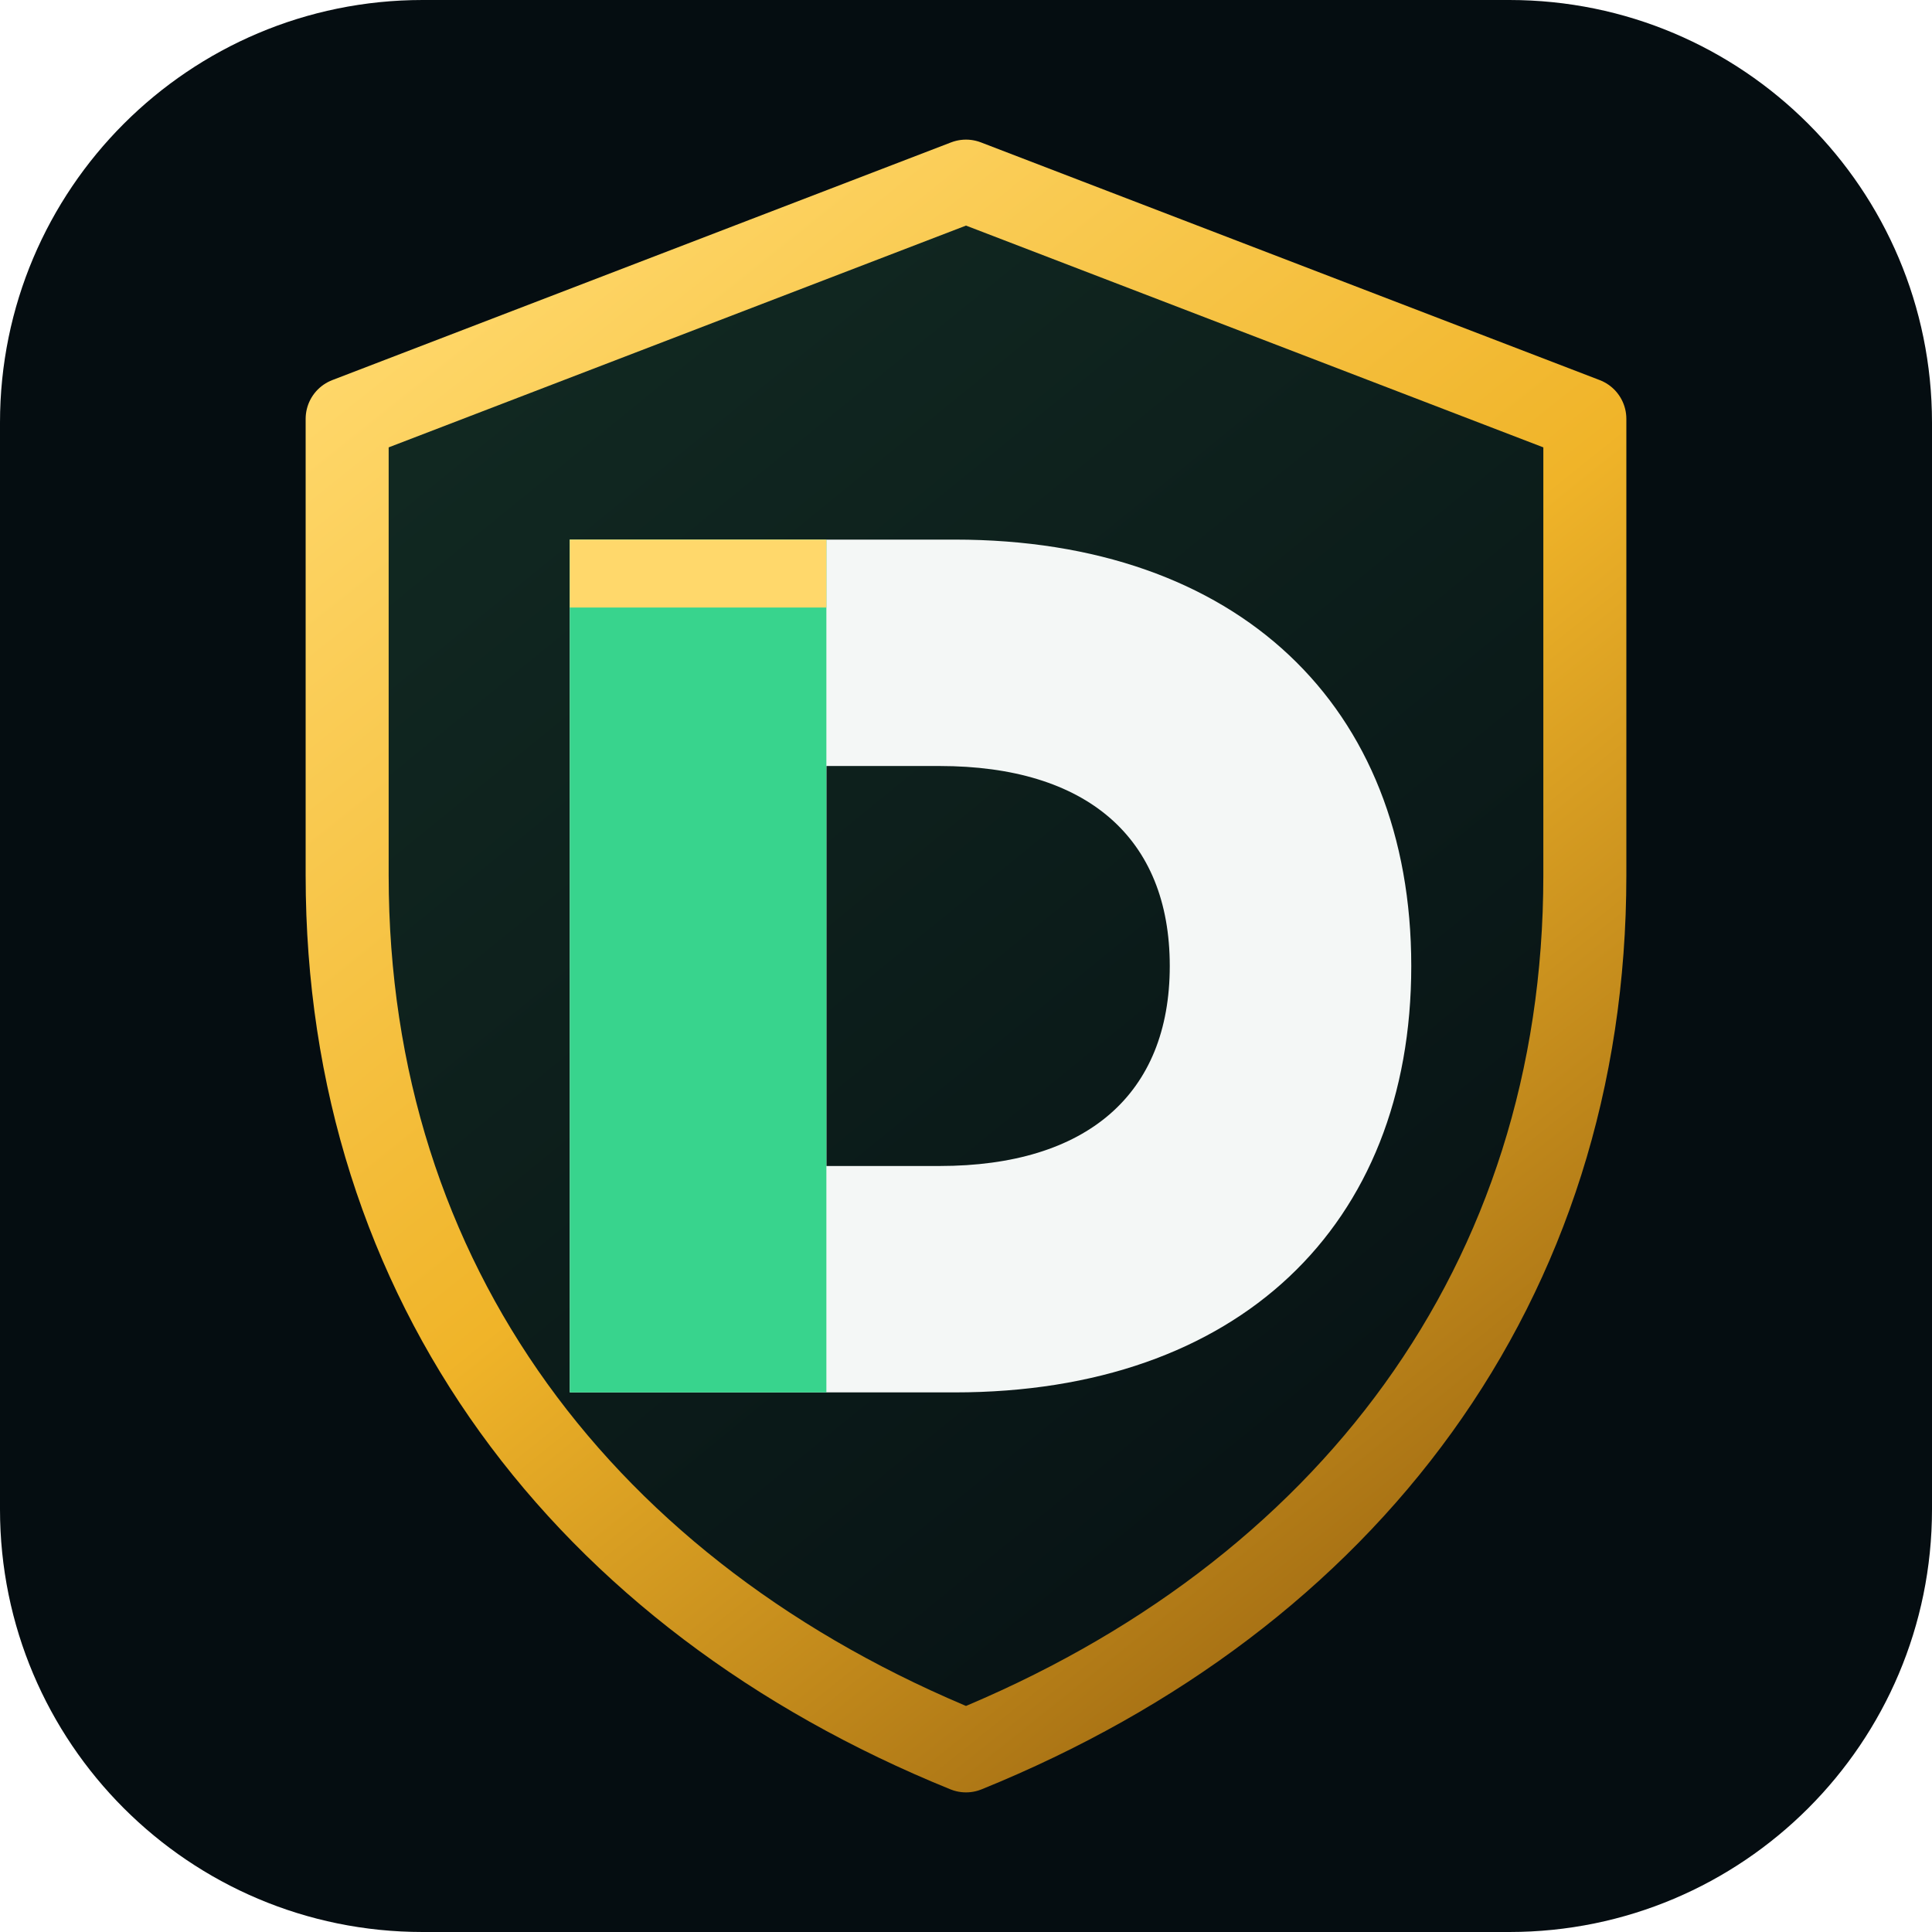
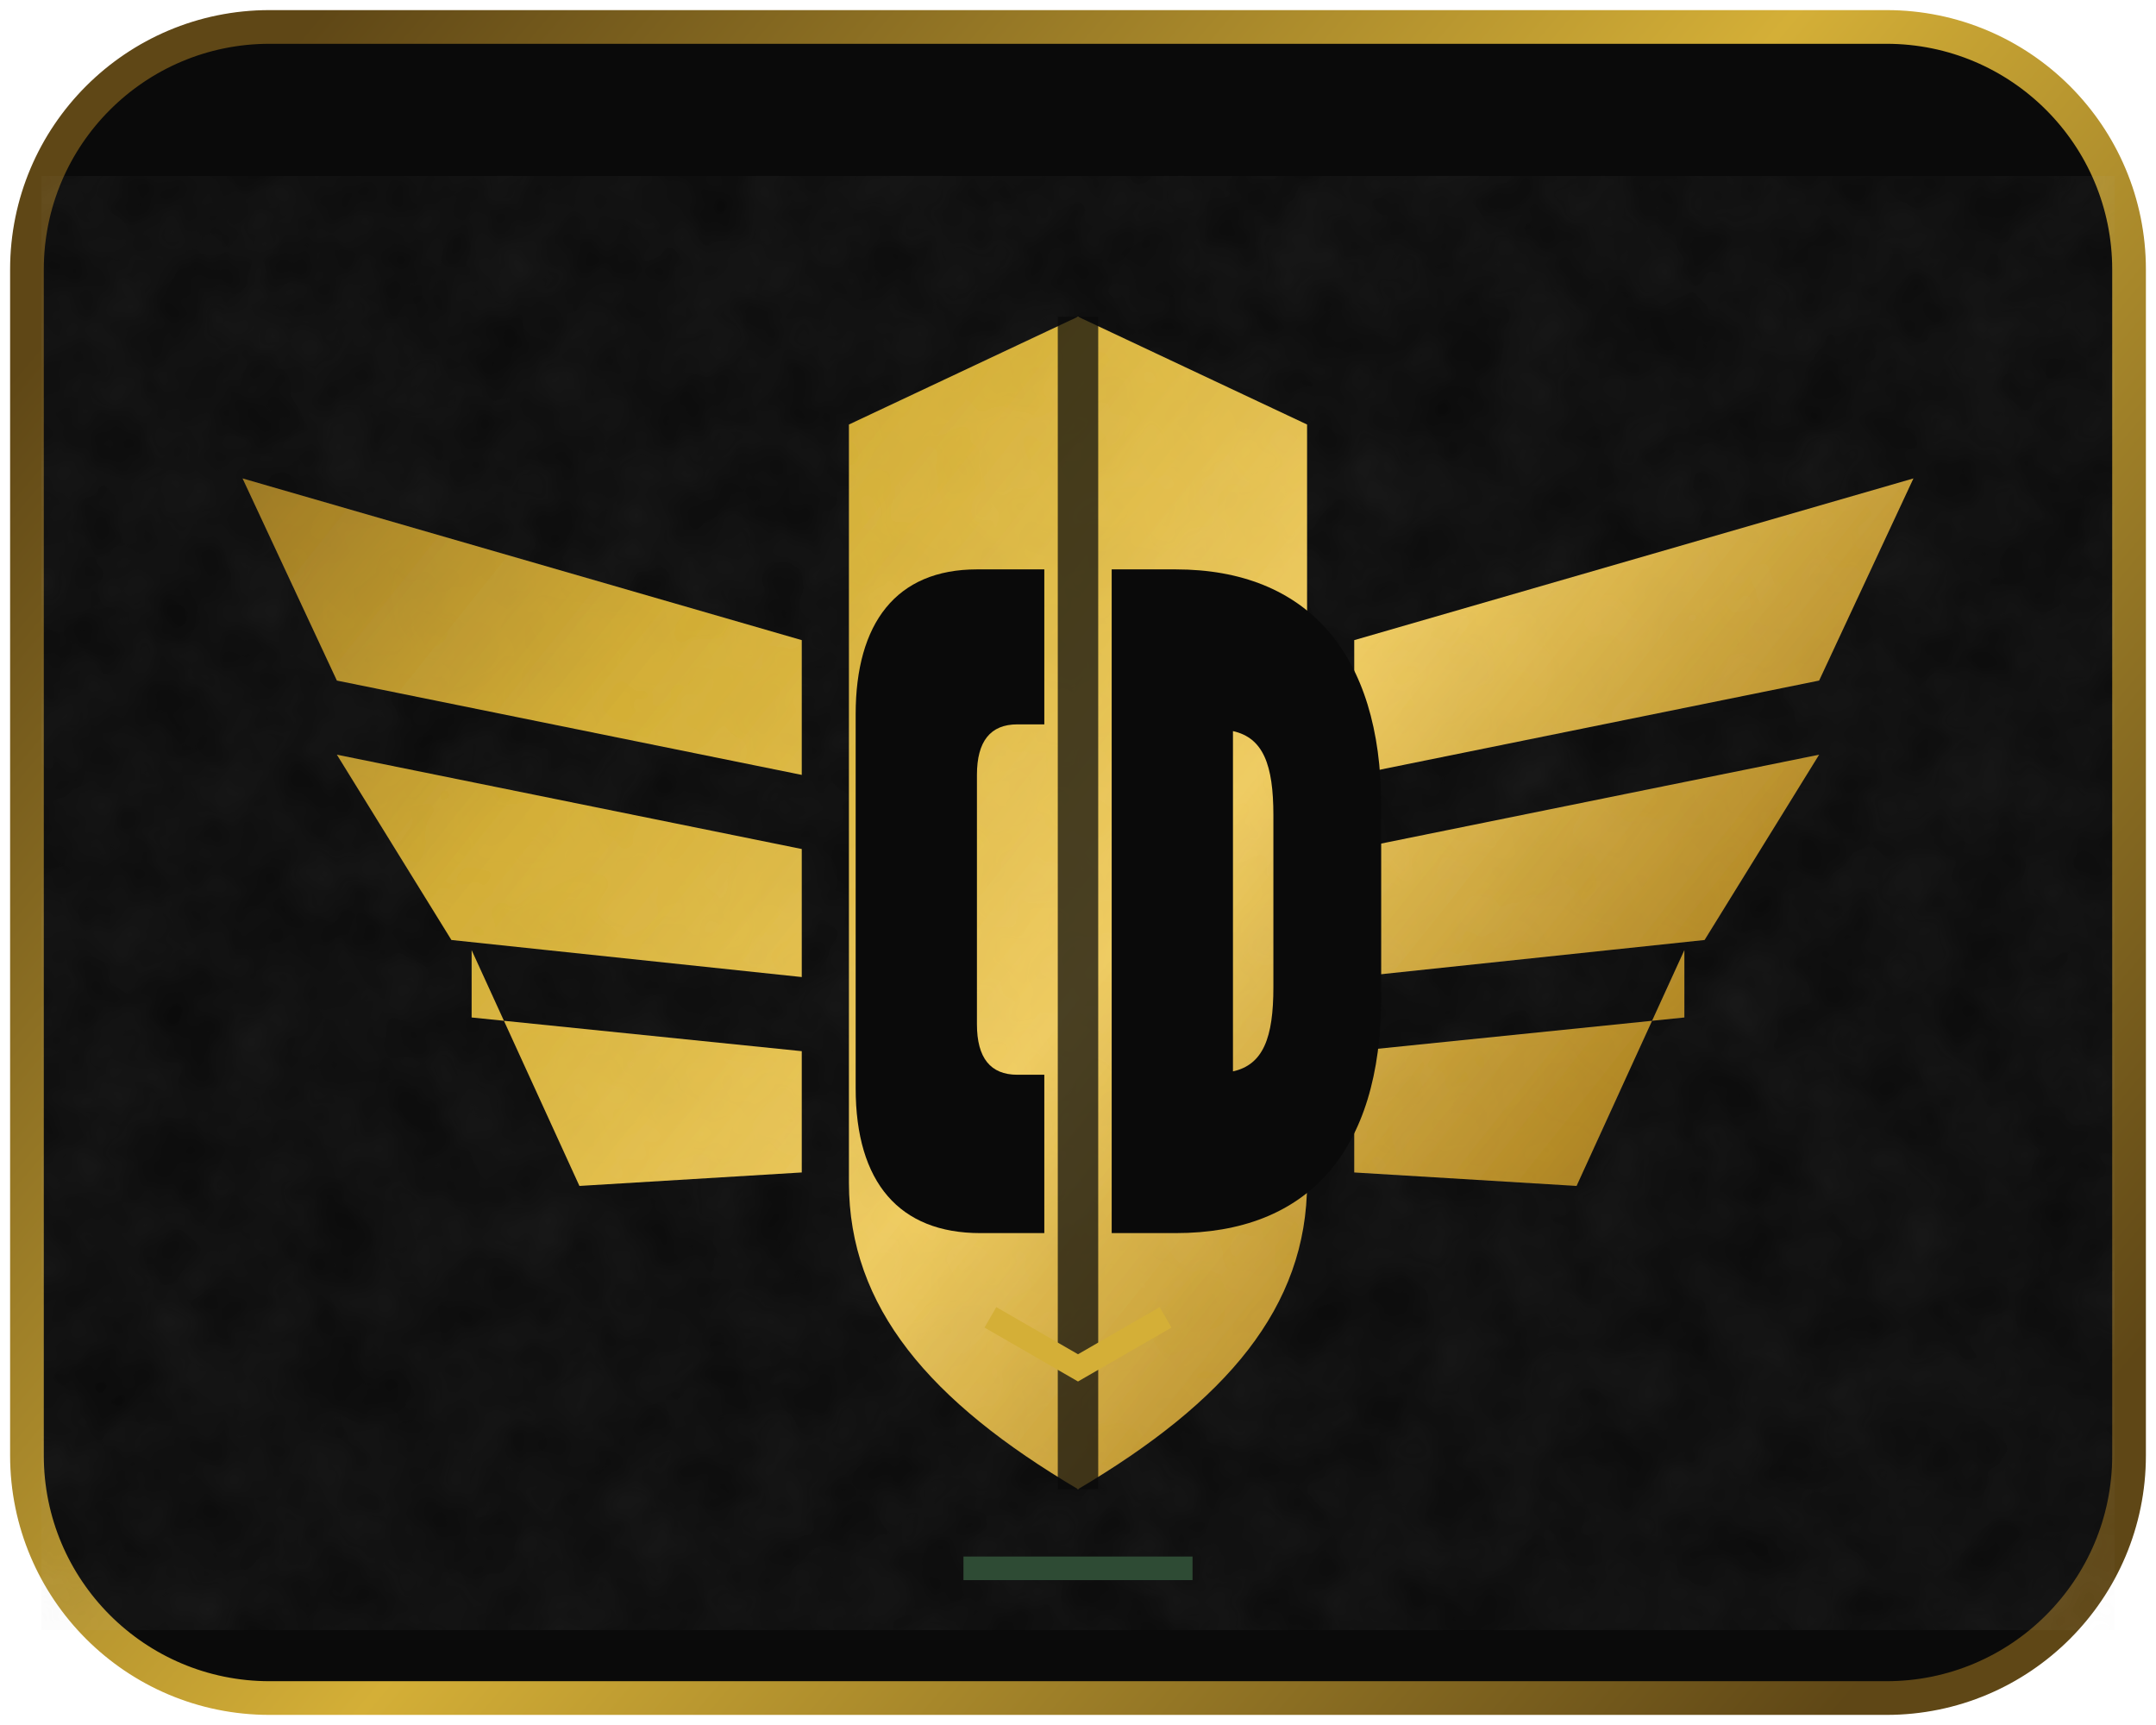
- <svg xmlns="http://www.w3.org/2000/svg" viewBox="0 0 512 512" role="img" aria-labelledby="title description">
+ <svg xmlns="http://www.w3.org/2000/svg" viewBox="0 0 640 512" role="img" aria-labelledby="title description">
  <defs>
-     <linearGradient id="field" x1="72" y1="40" x2="424" y2="472" gradientUnits="userSpaceOnUse">
-       <stop stop-color="#132d24" />
-       <stop offset="1" stop-color="#050d11" />
+     <linearGradient id="edge" x1="64" y1="40" x2="576" y2="472" gradientUnits="userSpaceOnUse">
+       <stop stop-color="#5f4716" />
+       <stop offset=".5" stop-color="#d4af37" />
+       <stop offset="1" stop-color="#5f4716" />
    </linearGradient>
-     <linearGradient id="edge" x1="112" y1="72" x2="400" y2="432" gradientUnits="userSpaceOnUse">
-       <stop stop-color="#ffd86b" />
-       <stop offset=".5" stop-color="#f0b429" />
-       <stop offset="1" stop-color="#9a6510" />
+     <linearGradient id="gold" x1="76" y1="64" x2="552" y2="444" gradientUnits="userSpaceOnUse">
+       <stop stop-color="#8c681d" />
+       <stop offset=".28" stop-color="#d4af37" />
+       <stop offset=".55" stop-color="#f0cd63" />
+       <stop offset=".78" stop-color="#b58b27" />
+       <stop offset="1" stop-color="#684a12" />
    </linearGradient>
+     <filter id="earned" x="-12%" y="-12%" width="124%" height="124%">
+       <feTurbulence type="fractalNoise" baseFrequency=".045" numOctaves="3" seed="19" result="noise" />
+       <feColorMatrix in="noise" type="saturate" values="0" result="mono" />
+       <feComponentTransfer in="mono" result="wear">
+         <feFuncA type="table" tableValues="0 .08" />
+       </feComponentTransfer>
+       <feBlend in="SourceGraphic" in2="wear" mode="multiply" />
+     </filter>
  </defs>
-   <rect width="512" height="512" rx="112" fill="#050d11" />
-   <path d="M256 48 420 111v121c0 108-63 191-164 232C155 423 92 340 92 232V111L256 48Z" fill="url(#field)" stroke="url(#edge)" stroke-width="22" stroke-linejoin="round" />
-   <path d="M151 143h102c75 0 121 44 121 113s-46 113-121 113H151V143Zm98 166c39 0 61-19 61-53s-22-53-61-53h-30v106h30Z" fill="#f4f7f6" />
-   <path d="M151 143h68v226h-68V143Z" fill="#38d48d" />
-   <path d="M151 143h68v18h-68V143Z" fill="#ffd86b" />
+   <rect x="8" y="8" width="624" height="496" rx="72" fill="#0a0a0a" stroke="url(#edge)" stroke-width="10" />
+   <g fill="url(#gold)" filter="url(#earned)">
+     <path d="M72 142 238 190v40L100 202l-28-60Zm28 82 138 28v38l-104-11-34-55Zm40 78 98 10v36l-66 4-32-70Z" />
+     <path d="m568 142-166 48v40l138-28 28-60Zm-28 82-138 28v38l104-11 34-55Zm-40 78-98 10v36l66 4 32-70Z" />
+     <path d="M252 126 320 94l68 32v225c0 37-24 65-68 91-44-26-68-54-68-91V126Z" />
+   </g>
+   <path d="M310 169h-20c-24 0-36 16-36 43v111c0 28 13 43 37 43h19v-47h-8c-8 0-12-5-12-15v-74c0-10 4-15 12-15h8v-46Z" fill="#0a0a0a" />
+   <path d="M330 169h19c39 0 61 25 61 70v57c0 46-22 70-61 70h-19V169Zm36 48v101c9-2 12-10 12-25v-51c0-15-3-23-12-25Z" fill="#0a0a0a" />
+   <path d="M320 94v348" stroke="#0a0a0a" stroke-width="12" opacity=".72" />
+   <path d="M294 391 320 406l26-15" fill="none" stroke="#d4af37" stroke-width="7" />
+   <path d="M286 462h68v7h-68Z" fill="#2e4b34" />
</svg>
